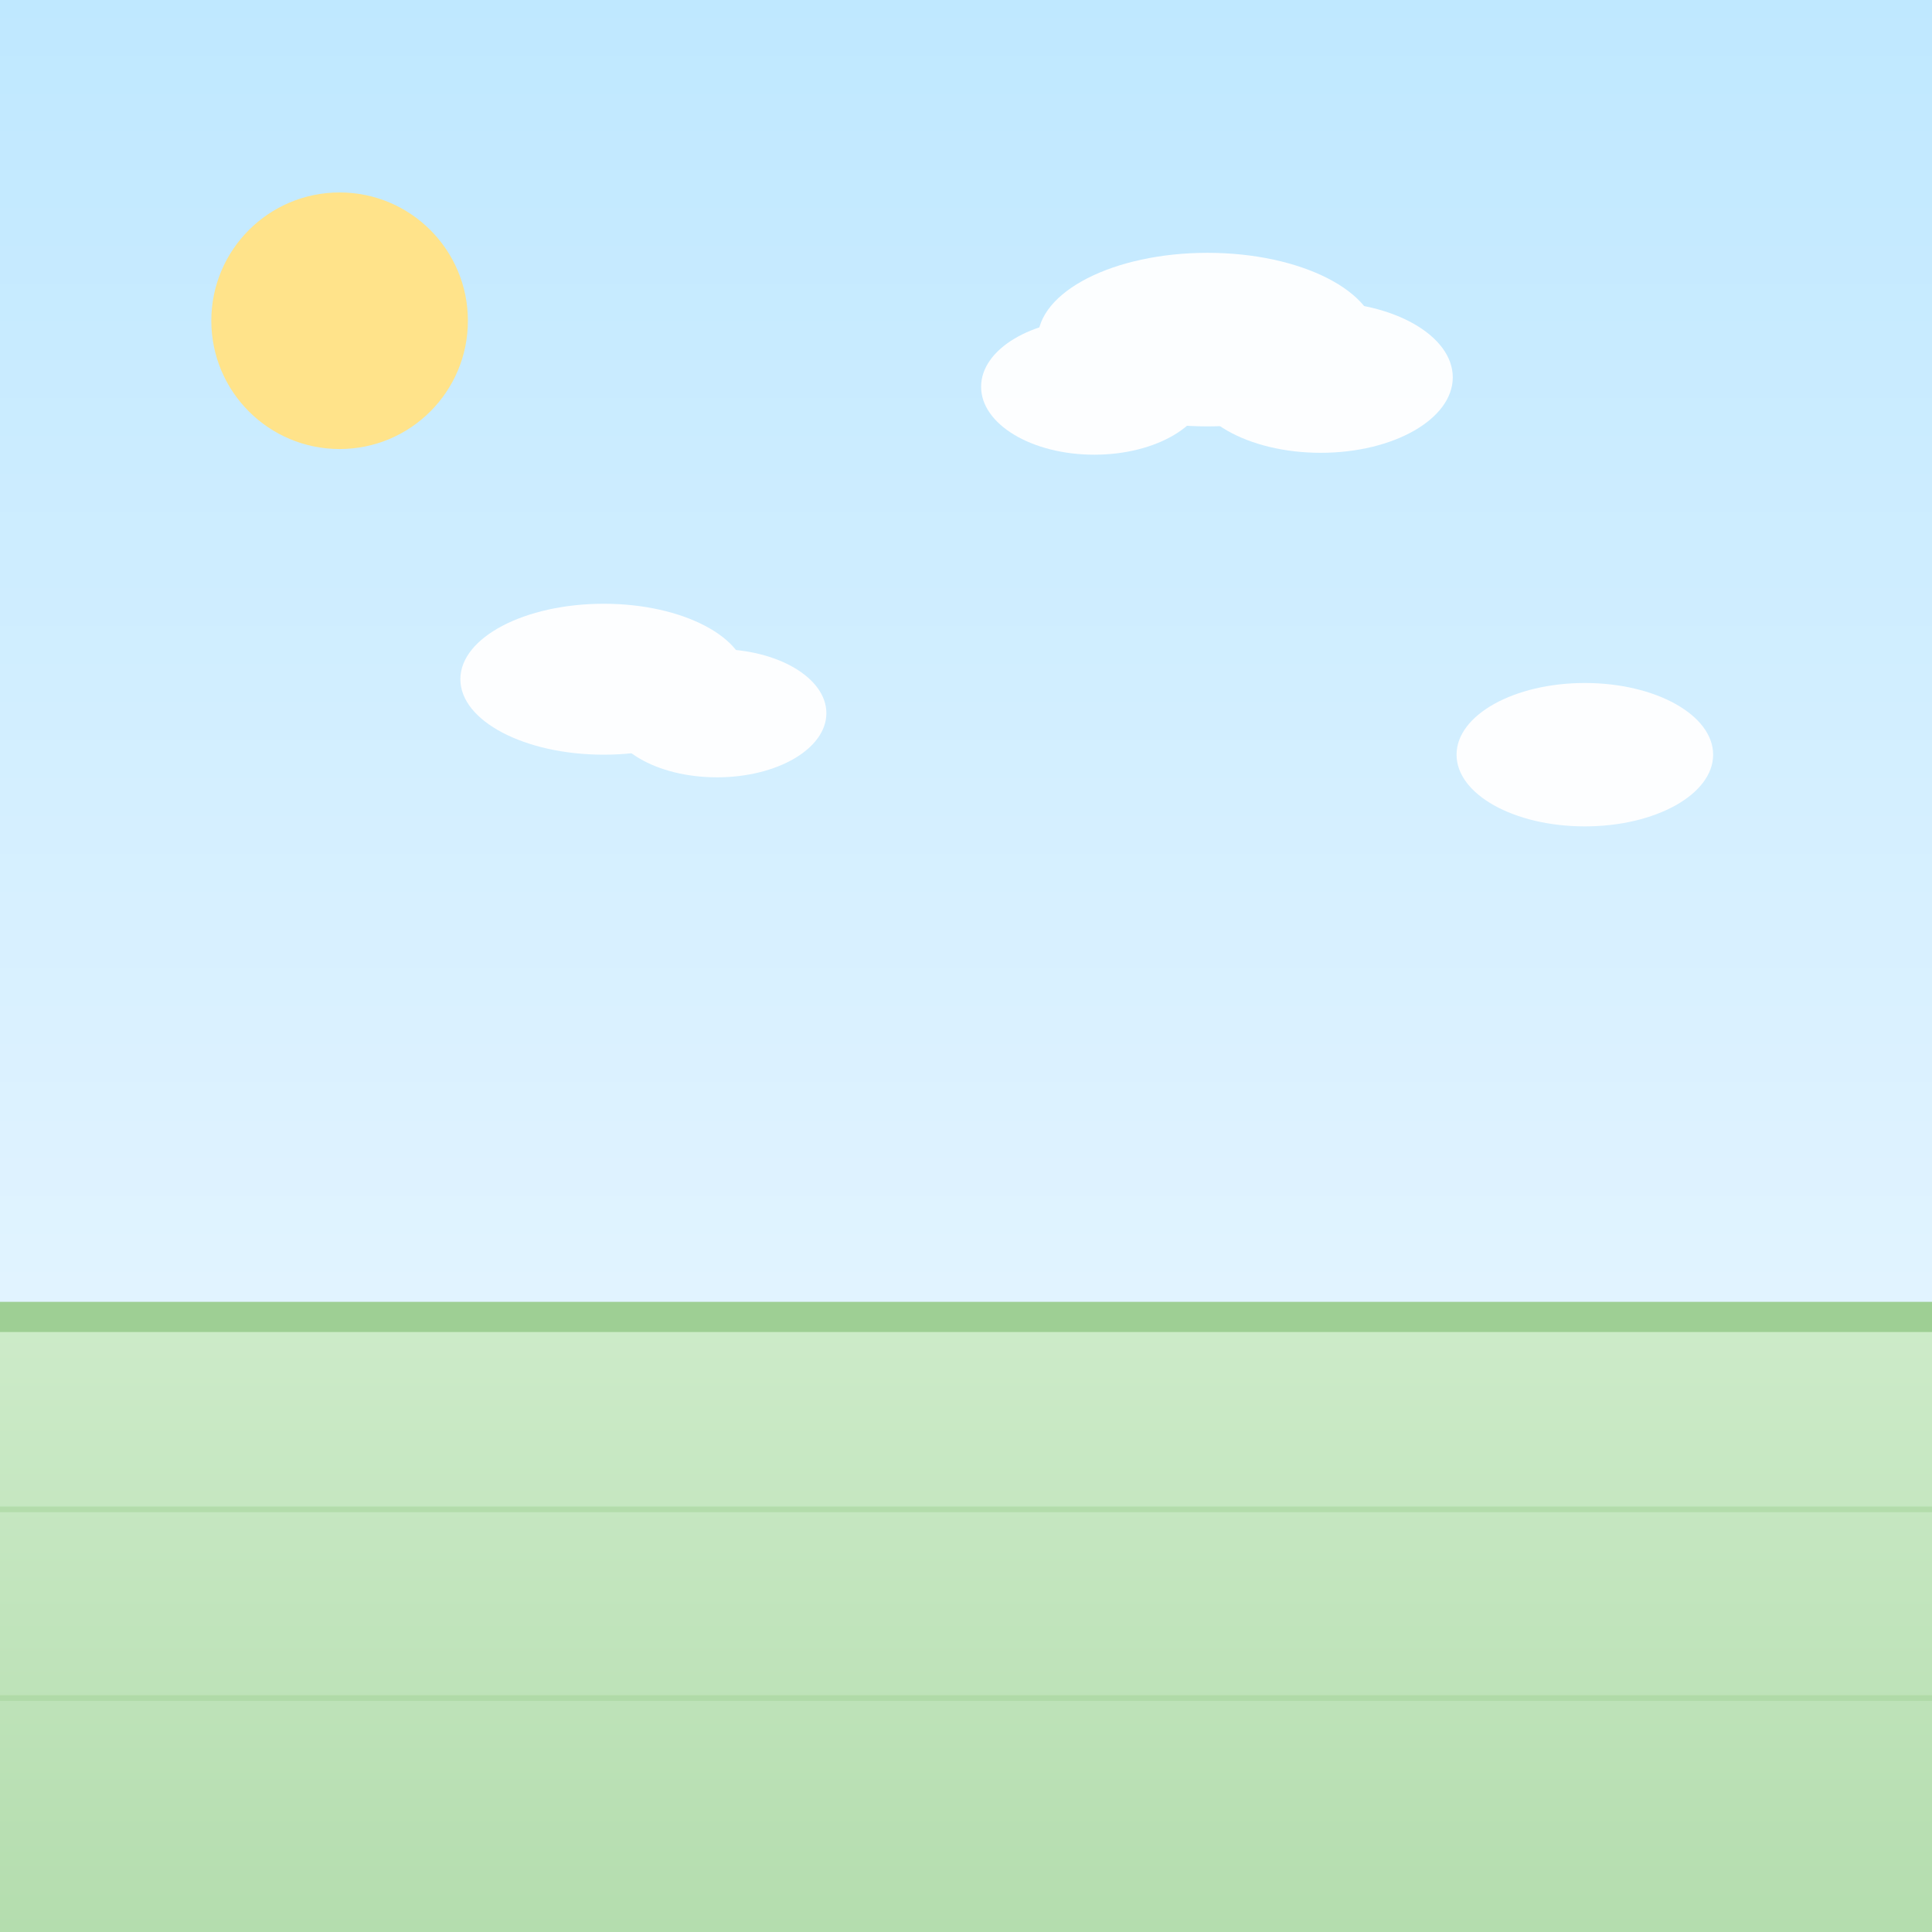
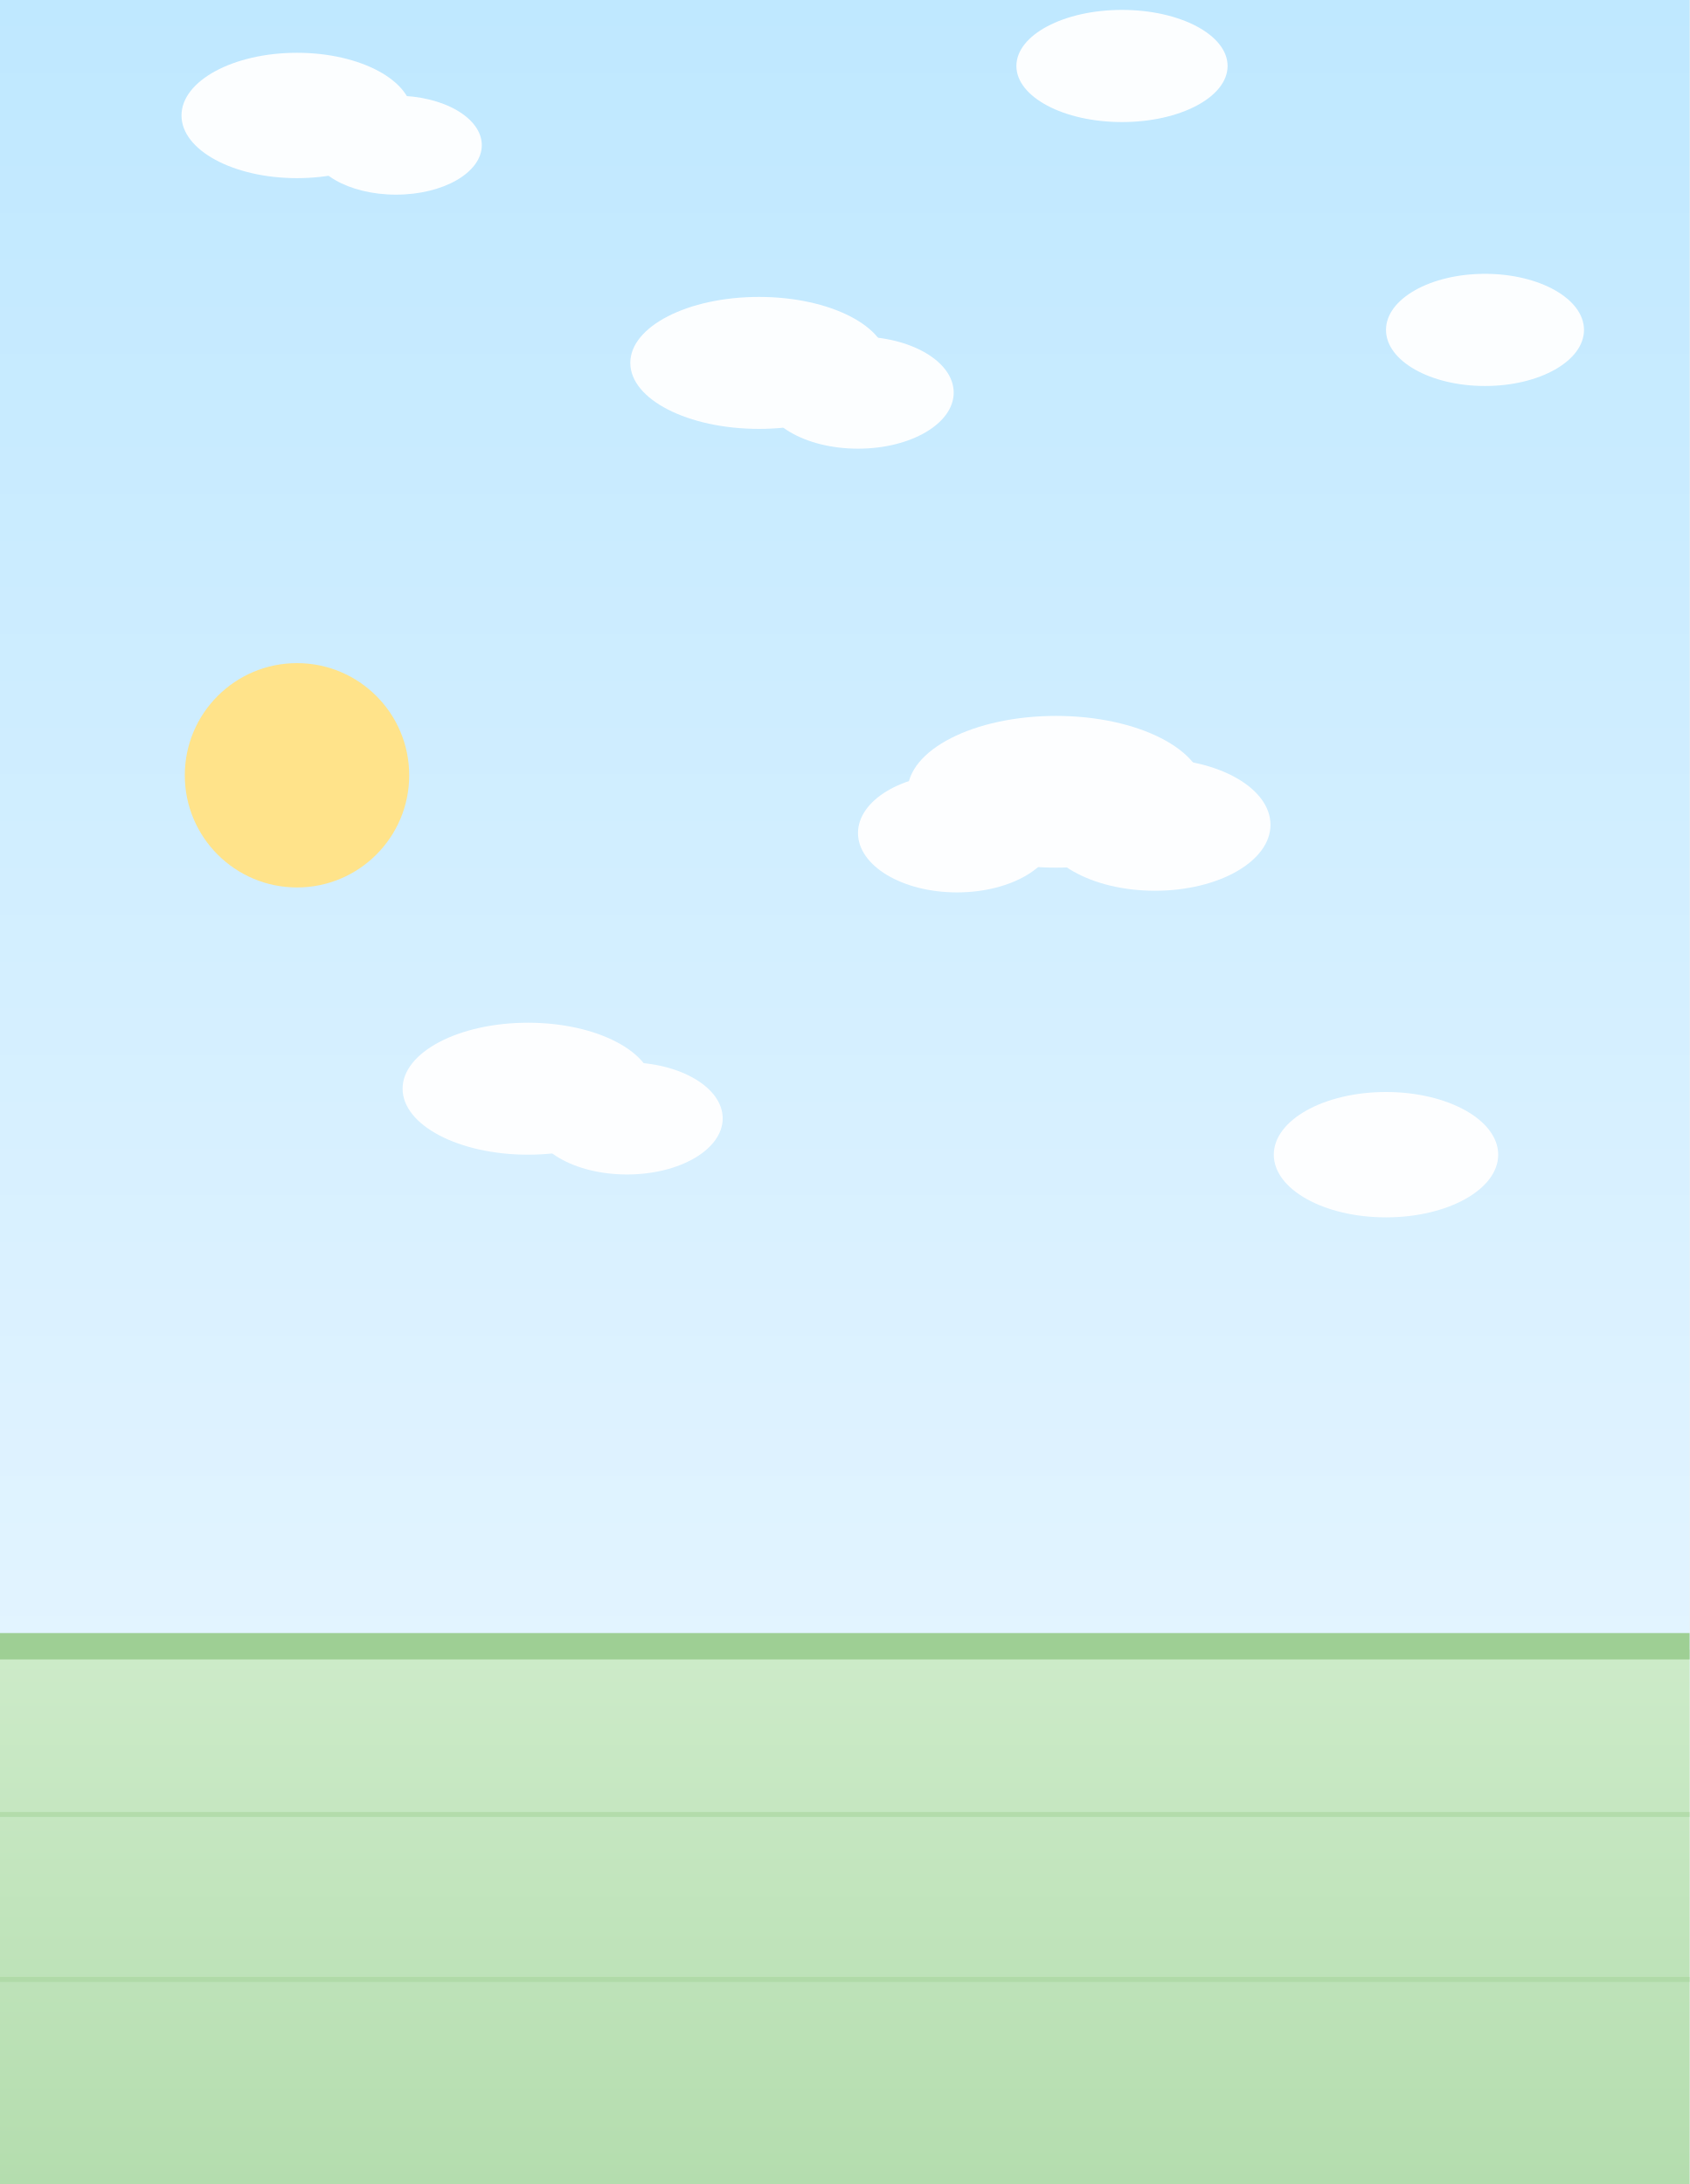
- <svg xmlns="http://www.w3.org/2000/svg" viewBox="0 0 1024 1024">
+ <svg xmlns="http://www.w3.org/2000/svg" viewBox="0 -300 1024 1324">
  <defs>
    <linearGradient id="sky" x1="0" y1="0" x2="0" y2="1">
      <stop offset="0" stop-color="#BFE8FF" />
      <stop offset="1" stop-color="#E3F4FF" />
    </linearGradient>
    <linearGradient id="sfloor" x1="0" y1="0" x2="0" y2="1">
      <stop offset="0" stop-color="#CDEBC9" />
      <stop offset="1" stop-color="#B4DDAE" />
    </linearGradient>
  </defs>
-   <rect x="0" y="0" width="1024" height="724" fill="url(#sky)" />
+   <rect x="0" y="-300" width="1024" height="1024" fill="url(#sky)" />
+   <g fill="#FFFFFF" opacity="0.95">
+     <ellipse cx="460" cy="-80" rx="78" ry="40" />
+     <ellipse cx="520" cy="-62" rx="58" ry="34" />
+     <ellipse cx="900" cy="-100" rx="60" ry="34" />
+     <ellipse cx="180" cy="-230" rx="70" ry="38" />
+     <ellipse cx="240" cy="-212" rx="52" ry="30" />
+     <ellipse cx="680" cy="-260" rx="64" ry="34" />
+   </g>
  <circle cx="180" cy="170" r="68" fill="#FFE38A" />
  <g fill="#FFFFFF" opacity="0.95">
    <ellipse cx="640" cy="180" rx="90" ry="46" />
    <ellipse cx="700" cy="200" rx="70" ry="40" />
    <ellipse cx="580" cy="205" rx="60" ry="36" />
    <ellipse cx="320" cy="360" rx="76" ry="40" />
    <ellipse cx="380" cy="378" rx="58" ry="34" />
    <ellipse cx="840" cy="400" rx="68" ry="38" />
  </g>
  <rect x="0" y="700" width="1024" height="324" fill="url(#sfloor)" />
  <rect x="0" y="690" width="1024" height="16" fill="#9ECF94" />
  <g stroke="#A6D69C" stroke-width="3" opacity="0.6">
    <line x1="0" y1="800" x2="1024" y2="800" />
    <line x1="0" y1="900" x2="1024" y2="900" />
  </g>
</svg>
